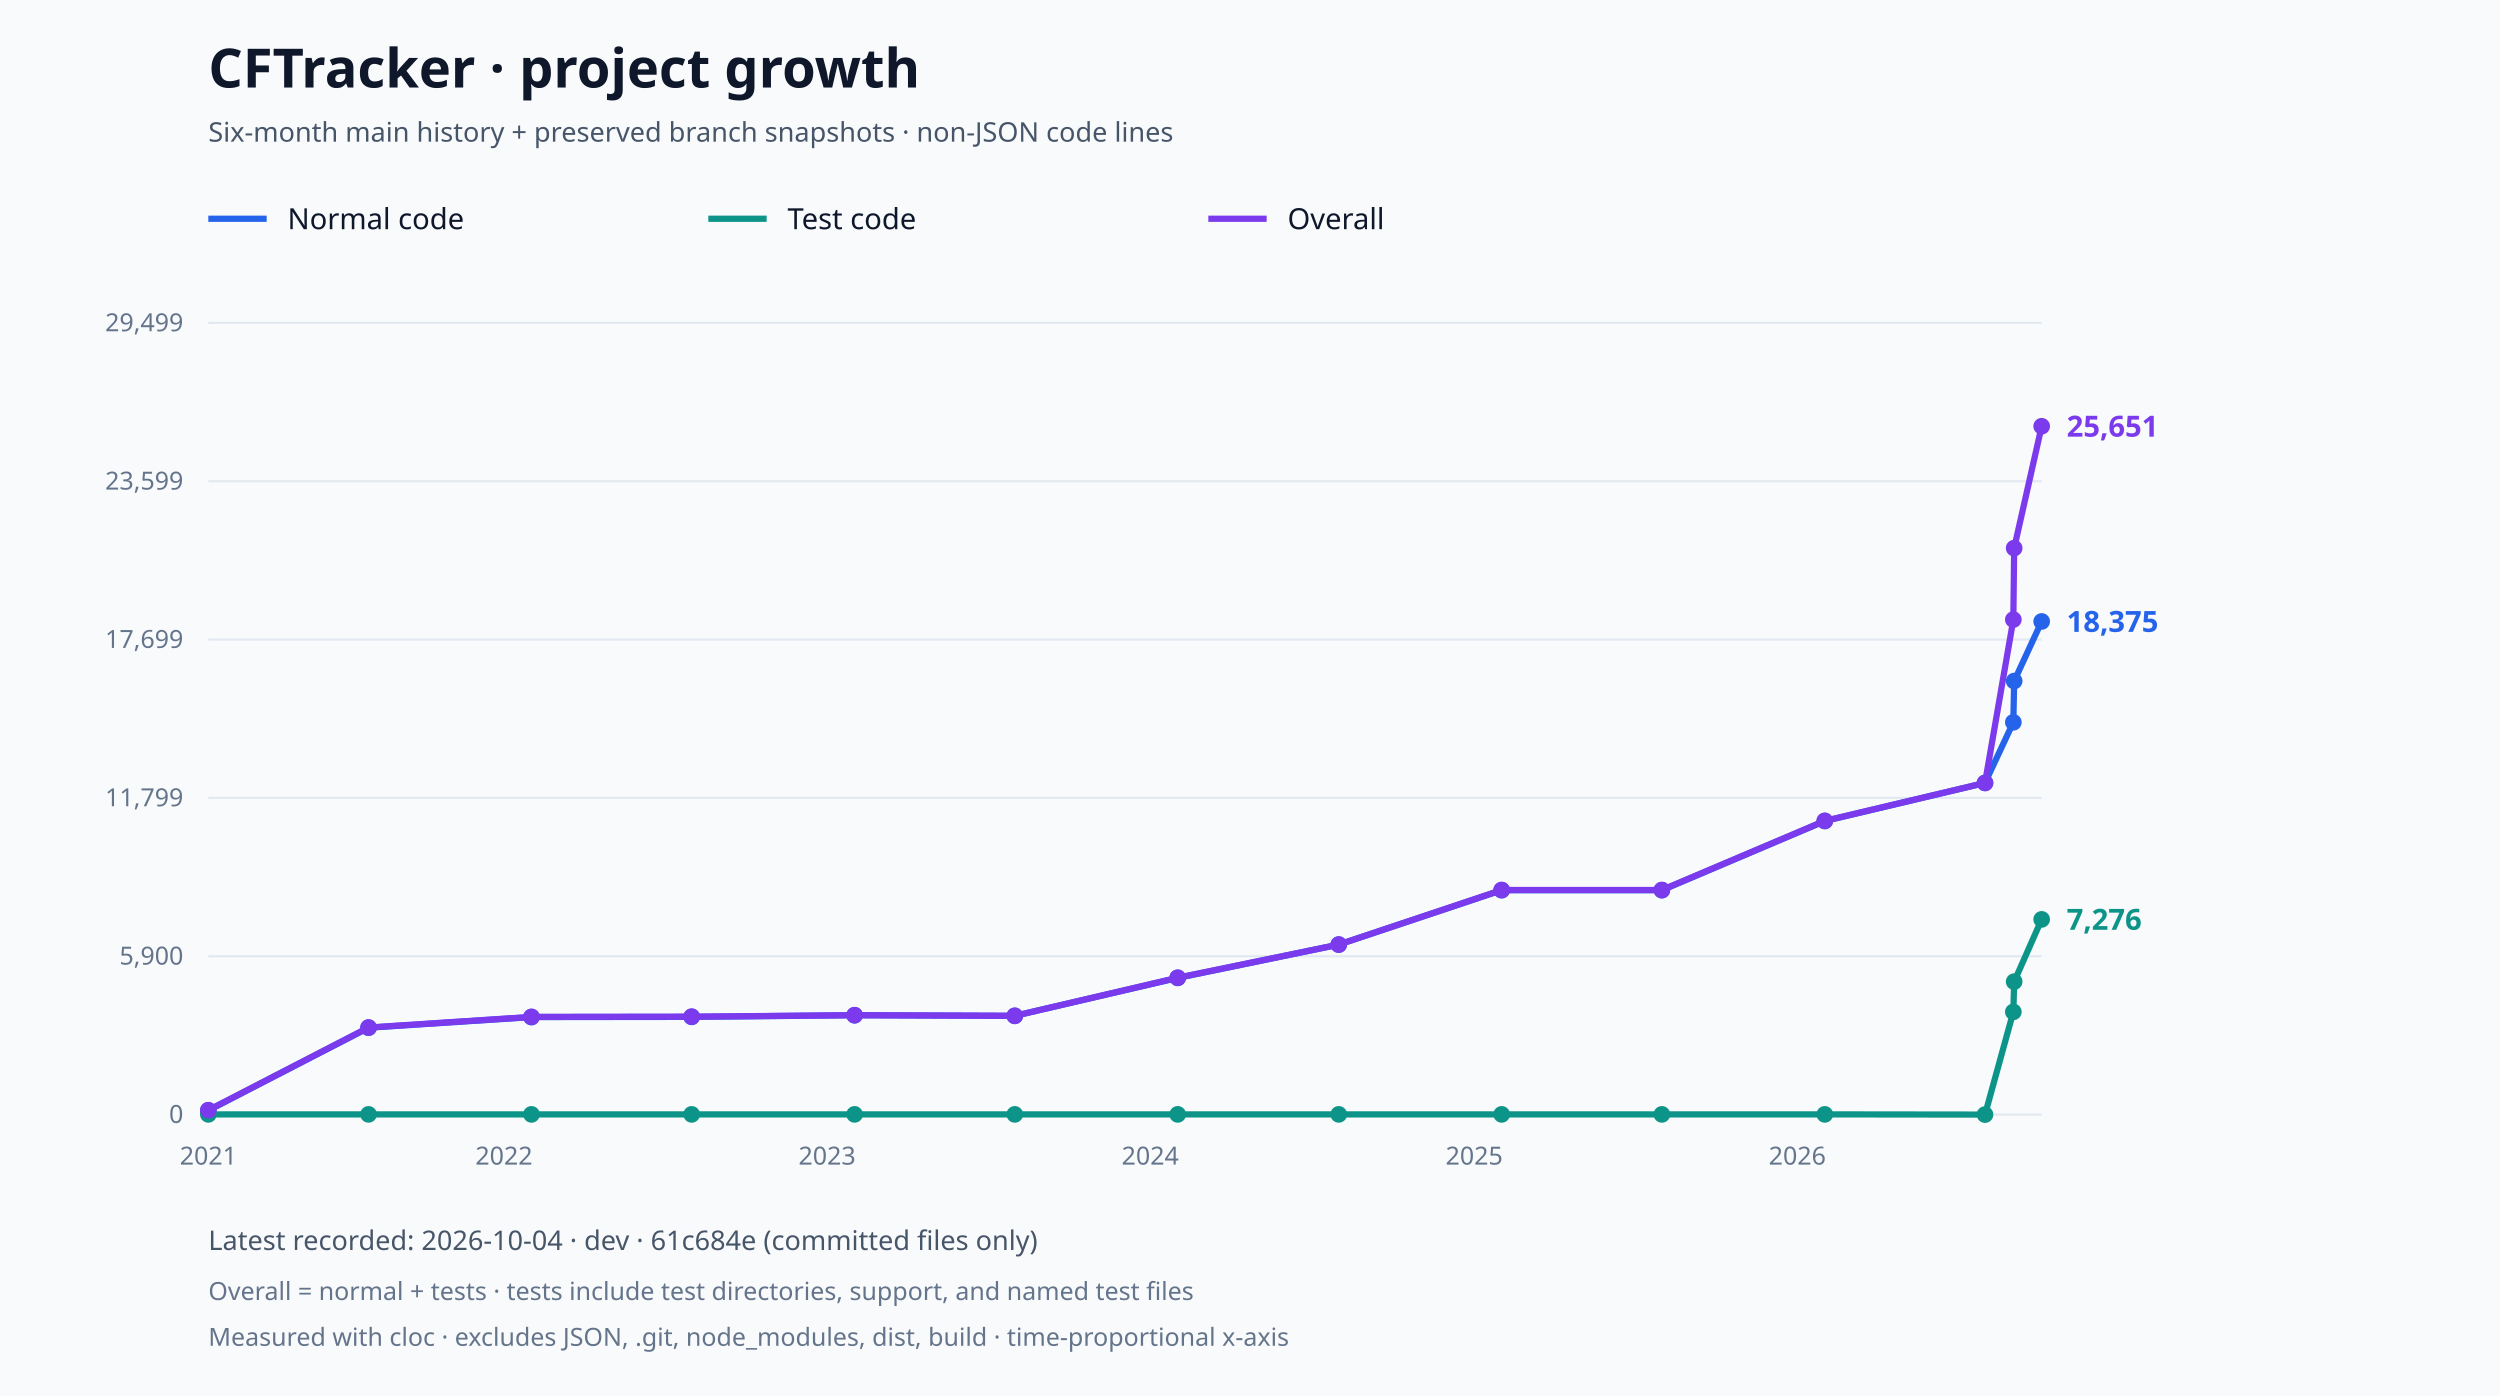
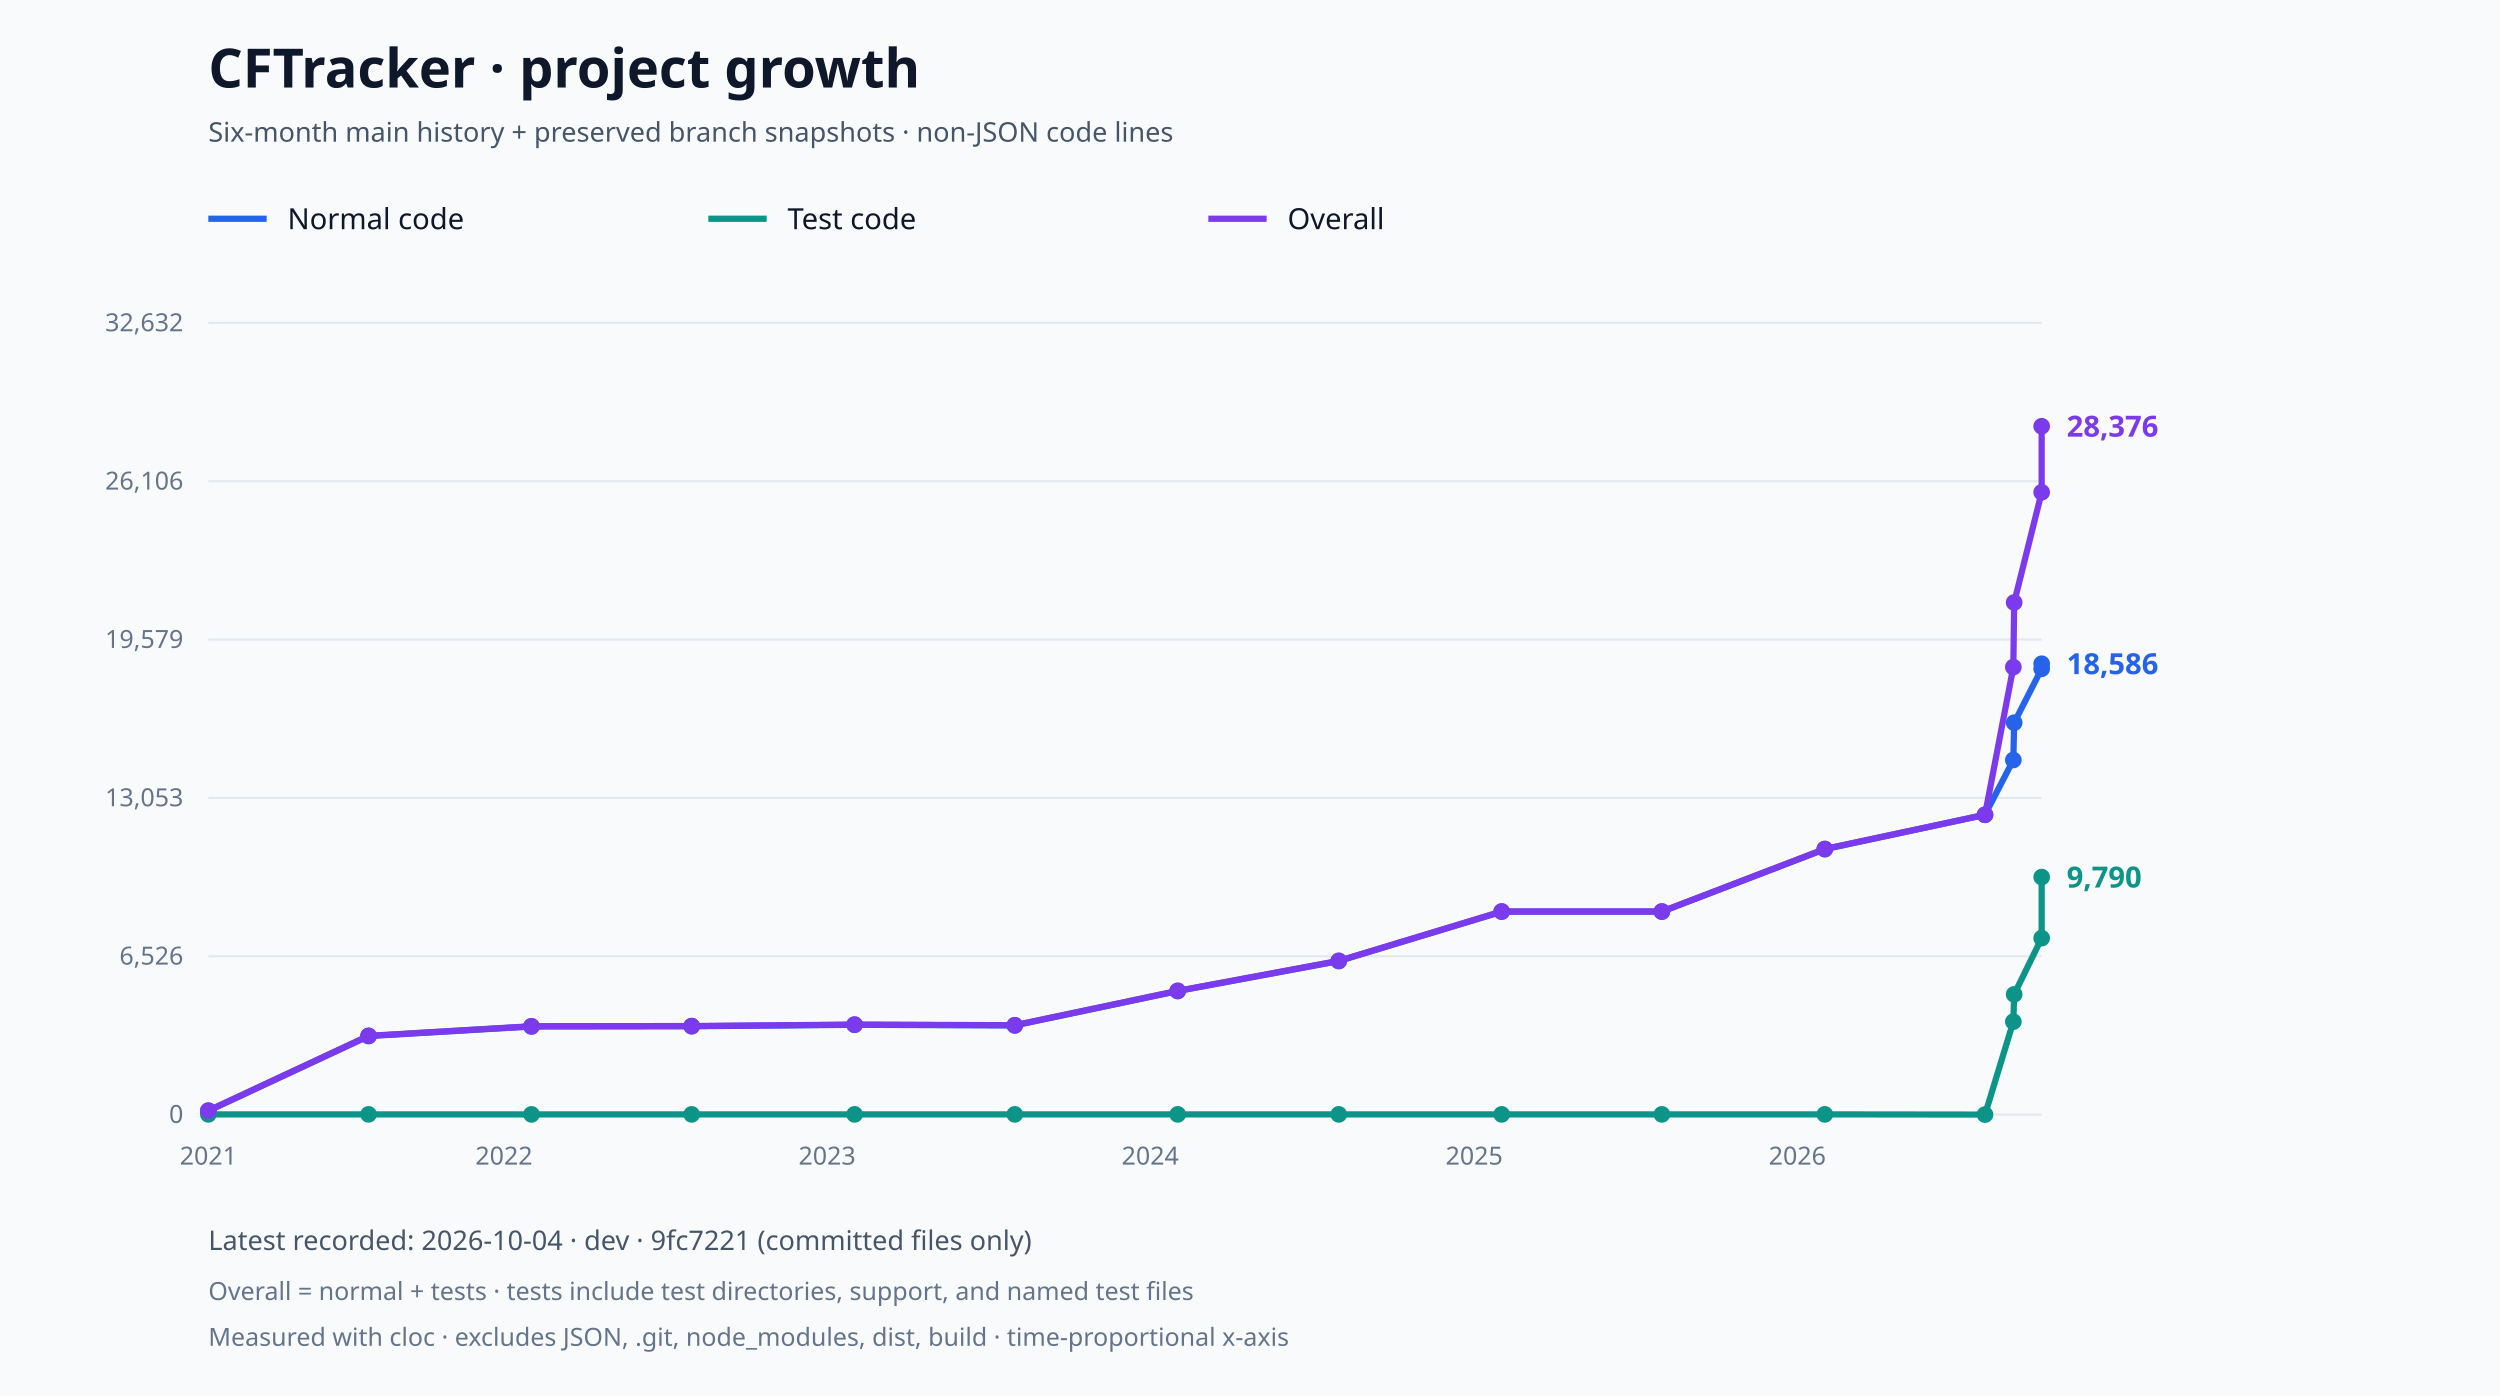
<svg xmlns="http://www.w3.org/2000/svg" viewBox="0 0 1200 670" role="img" aria-labelledby="title desc">
  <rect width="1200" height="670" fill="#f8fafc" />
  <g font-family="sans-serif">
    <text x="100" y="42" font-size="26" font-weight="700" fill="#0f172a">CFTracker · project growth</text>
    <text x="100" y="68" font-size="13" fill="#475569">Six-month main history + preserved branch snapshots · non-JSON code lines</text>
    <line x1="100" y1="105" x2="128" y2="105" stroke="#2563eb" stroke-width="3" />
    <text x="138" y="110" font-size="14" fill="#0f172a">Normal code</text>
    <line x1="340" y1="105" x2="368" y2="105" stroke="#0d9488" stroke-width="3" />
    <text x="378" y="110" font-size="14" fill="#0f172a">Test code</text>
    <line x1="580" y1="105" x2="608" y2="105" stroke="#7c3aed" stroke-width="3" />
    <text x="618" y="110" font-size="14" fill="#0f172a">Overall</text>
    <line x1="100" y1="535.0" x2="980" y2="535.0" stroke="#e2e8f0" />
    <text x="88" y="539.0" text-anchor="end" font-size="12" fill="#64748b">0</text>
    <line x1="100" y1="459.0" x2="980" y2="459.0" stroke="#e2e8f0" />
-     <text x="88" y="463.0" text-anchor="end" font-size="12" fill="#64748b">5,900</text>
+     <text x="88" y="463.0" text-anchor="end" font-size="12" fill="#64748b">6,526</text>
    <line x1="100" y1="383.0" x2="980" y2="383.0" stroke="#e2e8f0" />
-     <text x="88" y="387.0" text-anchor="end" font-size="12" fill="#64748b">11,799</text>
+     <text x="88" y="387.0" text-anchor="end" font-size="12" fill="#64748b">13,053</text>
    <line x1="100" y1="307.0" x2="980" y2="307.0" stroke="#e2e8f0" />
-     <text x="88" y="311.0" text-anchor="end" font-size="12" fill="#64748b">17,699</text>
+     <text x="88" y="311.0" text-anchor="end" font-size="12" fill="#64748b">19,579</text>
    <line x1="100" y1="231.0" x2="980" y2="231.0" stroke="#e2e8f0" />
-     <text x="88" y="235.0" text-anchor="end" font-size="12" fill="#64748b">23,599</text>
+     <text x="88" y="235.0" text-anchor="end" font-size="12" fill="#64748b">26,106</text>
    <line x1="100" y1="155.0" x2="980" y2="155.0" stroke="#e2e8f0" />
-     <text x="88" y="159.0" text-anchor="end" font-size="12" fill="#64748b">29,499</text>
-     <polyline points="100.0,533.0 176.9,493.3 255.1,488.2 332.0,488.1 410.2,487.3 487.1,487.6 565.3,469.4 642.6,453.4 720.8,427.3 797.7,427.3 875.9,394.1 952.8,375.8 966.4,346.7 966.8,326.9 980.0,298.3" fill="none" stroke="#2563eb" stroke-width="3" />
-     <circle cx="100.0" cy="533.0" r="4" fill="#2563eb" />
-     <circle cx="176.9" cy="493.3" r="4" fill="#2563eb" />
-     <circle cx="255.1" cy="488.2" r="4" fill="#2563eb" />
-     <circle cx="332.0" cy="488.1" r="4" fill="#2563eb" />
-     <circle cx="410.2" cy="487.3" r="4" fill="#2563eb" />
-     <circle cx="487.1" cy="487.6" r="4" fill="#2563eb" />
-     <circle cx="565.3" cy="469.4" r="4" fill="#2563eb" />
-     <circle cx="642.6" cy="453.4" r="4" fill="#2563eb" />
-     <circle cx="720.8" cy="427.3" r="4" fill="#2563eb" />
-     <circle cx="797.7" cy="427.3" r="4" fill="#2563eb" />
-     <circle cx="875.9" cy="394.1" r="4" fill="#2563eb" />
-     <circle cx="952.8" cy="375.8" r="4" fill="#2563eb" />
-     <circle cx="966.4" cy="346.7" r="4" fill="#2563eb" />
-     <circle cx="966.8" cy="326.9" r="4" fill="#2563eb" />
-     <circle cx="980.0" cy="298.3" r="4" fill="#2563eb" />
-     <text x="992" y="303.3" font-size="14" font-weight="700" fill="#2563eb">18,375</text>
-     <polyline points="100.0,534.9 176.9,534.9 255.1,534.9 332.0,534.9 410.2,534.9 487.1,534.9 565.3,534.9 642.6,534.9 720.8,534.9 797.7,534.9 875.9,534.9 952.8,535.0 966.4,485.7 966.8,471.2 980.0,441.3" fill="none" stroke="#0d9488" stroke-width="3" />
+     <text x="88" y="159.0" text-anchor="end" font-size="12" fill="#64748b">32,632</text>
+     <polyline points="100.0,533.2 176.9,497.3 255.1,492.7 332.0,492.6 410.2,491.9 487.1,492.2 565.3,475.7 642.6,461.3 720.8,437.6 797.7,437.6 875.9,407.6 952.8,391.1 966.4,364.8 966.8,346.9 980.0,321.0 980.0,318.6" fill="none" stroke="#2563eb" stroke-width="3" />
+     <circle cx="100.0" cy="533.2" r="4" fill="#2563eb" />
+     <circle cx="176.9" cy="497.3" r="4" fill="#2563eb" />
+     <circle cx="255.1" cy="492.7" r="4" fill="#2563eb" />
+     <circle cx="332.0" cy="492.6" r="4" fill="#2563eb" />
+     <circle cx="410.2" cy="491.9" r="4" fill="#2563eb" />
+     <circle cx="487.1" cy="492.2" r="4" fill="#2563eb" />
+     <circle cx="565.3" cy="475.7" r="4" fill="#2563eb" />
+     <circle cx="642.6" cy="461.3" r="4" fill="#2563eb" />
+     <circle cx="720.8" cy="437.6" r="4" fill="#2563eb" />
+     <circle cx="797.7" cy="437.6" r="4" fill="#2563eb" />
+     <circle cx="875.9" cy="407.6" r="4" fill="#2563eb" />
+     <circle cx="952.8" cy="391.1" r="4" fill="#2563eb" />
+     <circle cx="966.4" cy="364.8" r="4" fill="#2563eb" />
+     <circle cx="966.8" cy="346.9" r="4" fill="#2563eb" />
+     <circle cx="980.0" cy="321.0" r="4" fill="#2563eb" />
+     <circle cx="980.0" cy="318.6" r="4" fill="#2563eb" />
+     <text x="992" y="323.6" font-size="14" font-weight="700" fill="#2563eb">18,586</text>
+     <polyline points="100.0,534.9 176.9,534.9 255.1,534.9 332.0,534.9 410.2,534.9 487.1,534.9 565.3,534.9 642.6,534.9 720.8,534.9 797.7,534.9 875.9,534.9 952.8,535.0 966.4,490.4 966.8,477.3 980.0,450.3 980.0,421.0" fill="none" stroke="#0d9488" stroke-width="3" />
    <circle cx="100.0" cy="534.9" r="4" fill="#0d9488" />
    <circle cx="176.9" cy="534.9" r="4" fill="#0d9488" />
    <circle cx="255.1" cy="534.9" r="4" fill="#0d9488" />
    <circle cx="332.0" cy="534.9" r="4" fill="#0d9488" />
    <circle cx="410.2" cy="534.9" r="4" fill="#0d9488" />
    <circle cx="487.1" cy="534.9" r="4" fill="#0d9488" />
    <circle cx="565.3" cy="534.9" r="4" fill="#0d9488" />
    <circle cx="642.6" cy="534.9" r="4" fill="#0d9488" />
    <circle cx="720.8" cy="534.9" r="4" fill="#0d9488" />
    <circle cx="797.7" cy="534.9" r="4" fill="#0d9488" />
    <circle cx="875.9" cy="534.9" r="4" fill="#0d9488" />
    <circle cx="952.8" cy="535.0" r="4" fill="#0d9488" />
-     <circle cx="966.4" cy="485.7" r="4" fill="#0d9488" />
-     <circle cx="966.8" cy="471.2" r="4" fill="#0d9488" />
-     <circle cx="980.0" cy="441.3" r="4" fill="#0d9488" />
-     <text x="992" y="446.3" font-size="14" font-weight="700" fill="#0d9488">7,276</text>
-     <polyline points="100.0,532.9 176.9,493.2 255.1,488.1 332.0,488.0 410.2,487.3 487.1,487.6 565.3,469.3 642.6,453.4 720.8,427.2 797.7,427.2 875.9,394.0 952.8,375.8 966.4,297.4 966.8,263.1 980.0,204.6" fill="none" stroke="#7c3aed" stroke-width="3" />
-     <circle cx="100.0" cy="532.9" r="4" fill="#7c3aed" />
-     <circle cx="176.9" cy="493.2" r="4" fill="#7c3aed" />
-     <circle cx="255.1" cy="488.1" r="4" fill="#7c3aed" />
-     <circle cx="332.0" cy="488.0" r="4" fill="#7c3aed" />
-     <circle cx="410.2" cy="487.3" r="4" fill="#7c3aed" />
-     <circle cx="487.1" cy="487.6" r="4" fill="#7c3aed" />
-     <circle cx="565.3" cy="469.3" r="4" fill="#7c3aed" />
-     <circle cx="642.6" cy="453.4" r="4" fill="#7c3aed" />
-     <circle cx="720.8" cy="427.2" r="4" fill="#7c3aed" />
-     <circle cx="797.7" cy="427.2" r="4" fill="#7c3aed" />
-     <circle cx="875.9" cy="394.0" r="4" fill="#7c3aed" />
-     <circle cx="952.8" cy="375.8" r="4" fill="#7c3aed" />
-     <circle cx="966.4" cy="297.4" r="4" fill="#7c3aed" />
-     <circle cx="966.8" cy="263.1" r="4" fill="#7c3aed" />
+     <circle cx="966.4" cy="490.4" r="4" fill="#0d9488" />
+     <circle cx="966.8" cy="477.3" r="4" fill="#0d9488" />
+     <circle cx="980.0" cy="450.3" r="4" fill="#0d9488" />
+     <circle cx="980.0" cy="421.0" r="4" fill="#0d9488" />
+     <text x="992" y="426.0" font-size="14" font-weight="700" fill="#0d9488">9,790</text>
+     <polyline points="100.0,533.1 176.9,497.2 255.1,492.6 332.0,492.5 410.2,491.8 487.1,492.1 565.3,475.6 642.6,461.2 720.8,437.5 797.7,437.5 875.9,407.5 952.8,391.1 966.4,320.2 966.8,289.2 980.0,236.3 980.0,204.6" fill="none" stroke="#7c3aed" stroke-width="3" />
+     <circle cx="100.0" cy="533.1" r="4" fill="#7c3aed" />
+     <circle cx="176.9" cy="497.2" r="4" fill="#7c3aed" />
+     <circle cx="255.1" cy="492.6" r="4" fill="#7c3aed" />
+     <circle cx="332.0" cy="492.5" r="4" fill="#7c3aed" />
+     <circle cx="410.2" cy="491.8" r="4" fill="#7c3aed" />
+     <circle cx="487.1" cy="492.1" r="4" fill="#7c3aed" />
+     <circle cx="565.3" cy="475.6" r="4" fill="#7c3aed" />
+     <circle cx="642.6" cy="461.2" r="4" fill="#7c3aed" />
+     <circle cx="720.8" cy="437.5" r="4" fill="#7c3aed" />
+     <circle cx="797.7" cy="437.5" r="4" fill="#7c3aed" />
+     <circle cx="875.9" cy="407.5" r="4" fill="#7c3aed" />
+     <circle cx="952.8" cy="391.1" r="4" fill="#7c3aed" />
+     <circle cx="966.4" cy="320.2" r="4" fill="#7c3aed" />
+     <circle cx="966.8" cy="289.2" r="4" fill="#7c3aed" />
+     <circle cx="980.0" cy="236.3" r="4" fill="#7c3aed" />
    <circle cx="980.0" cy="204.6" r="4" fill="#7c3aed" />
-     <text x="992" y="209.6" font-size="14" font-weight="700" fill="#7c3aed">25,651</text>
+     <text x="992" y="209.6" font-size="14" font-weight="700" fill="#7c3aed">28,376</text>
    <text x="100.0" y="559" text-anchor="middle" font-size="12" fill="#64748b">2021</text>
    <text x="241.9" y="559" text-anchor="middle" font-size="12" fill="#64748b">2022</text>
    <text x="397.0" y="559" text-anchor="middle" font-size="12" fill="#64748b">2023</text>
    <text x="552.1" y="559" text-anchor="middle" font-size="12" fill="#64748b">2024</text>
    <text x="707.6" y="559" text-anchor="middle" font-size="12" fill="#64748b">2025</text>
    <text x="862.7" y="559" text-anchor="middle" font-size="12" fill="#64748b">2026</text>
-     <text x="100" y="600" font-size="13" fill="#475569">Latest recorded: 2026-10-04 · dev · 61c684e (committed files only)</text>
+     <text x="100" y="600" font-size="13" fill="#475569">Latest recorded: 2026-10-04 · dev · 9fc7221 (committed files only)</text>
    <text x="100" y="624" font-size="12" fill="#64748b">Overall = normal + tests · tests include test directories, support, and named test files</text>
    <text x="100" y="646" font-size="12" fill="#64748b">Measured with cloc · excludes JSON, .git, node_modules, dist, build · time-proportional x-axis</text>
  </g>
</svg>
